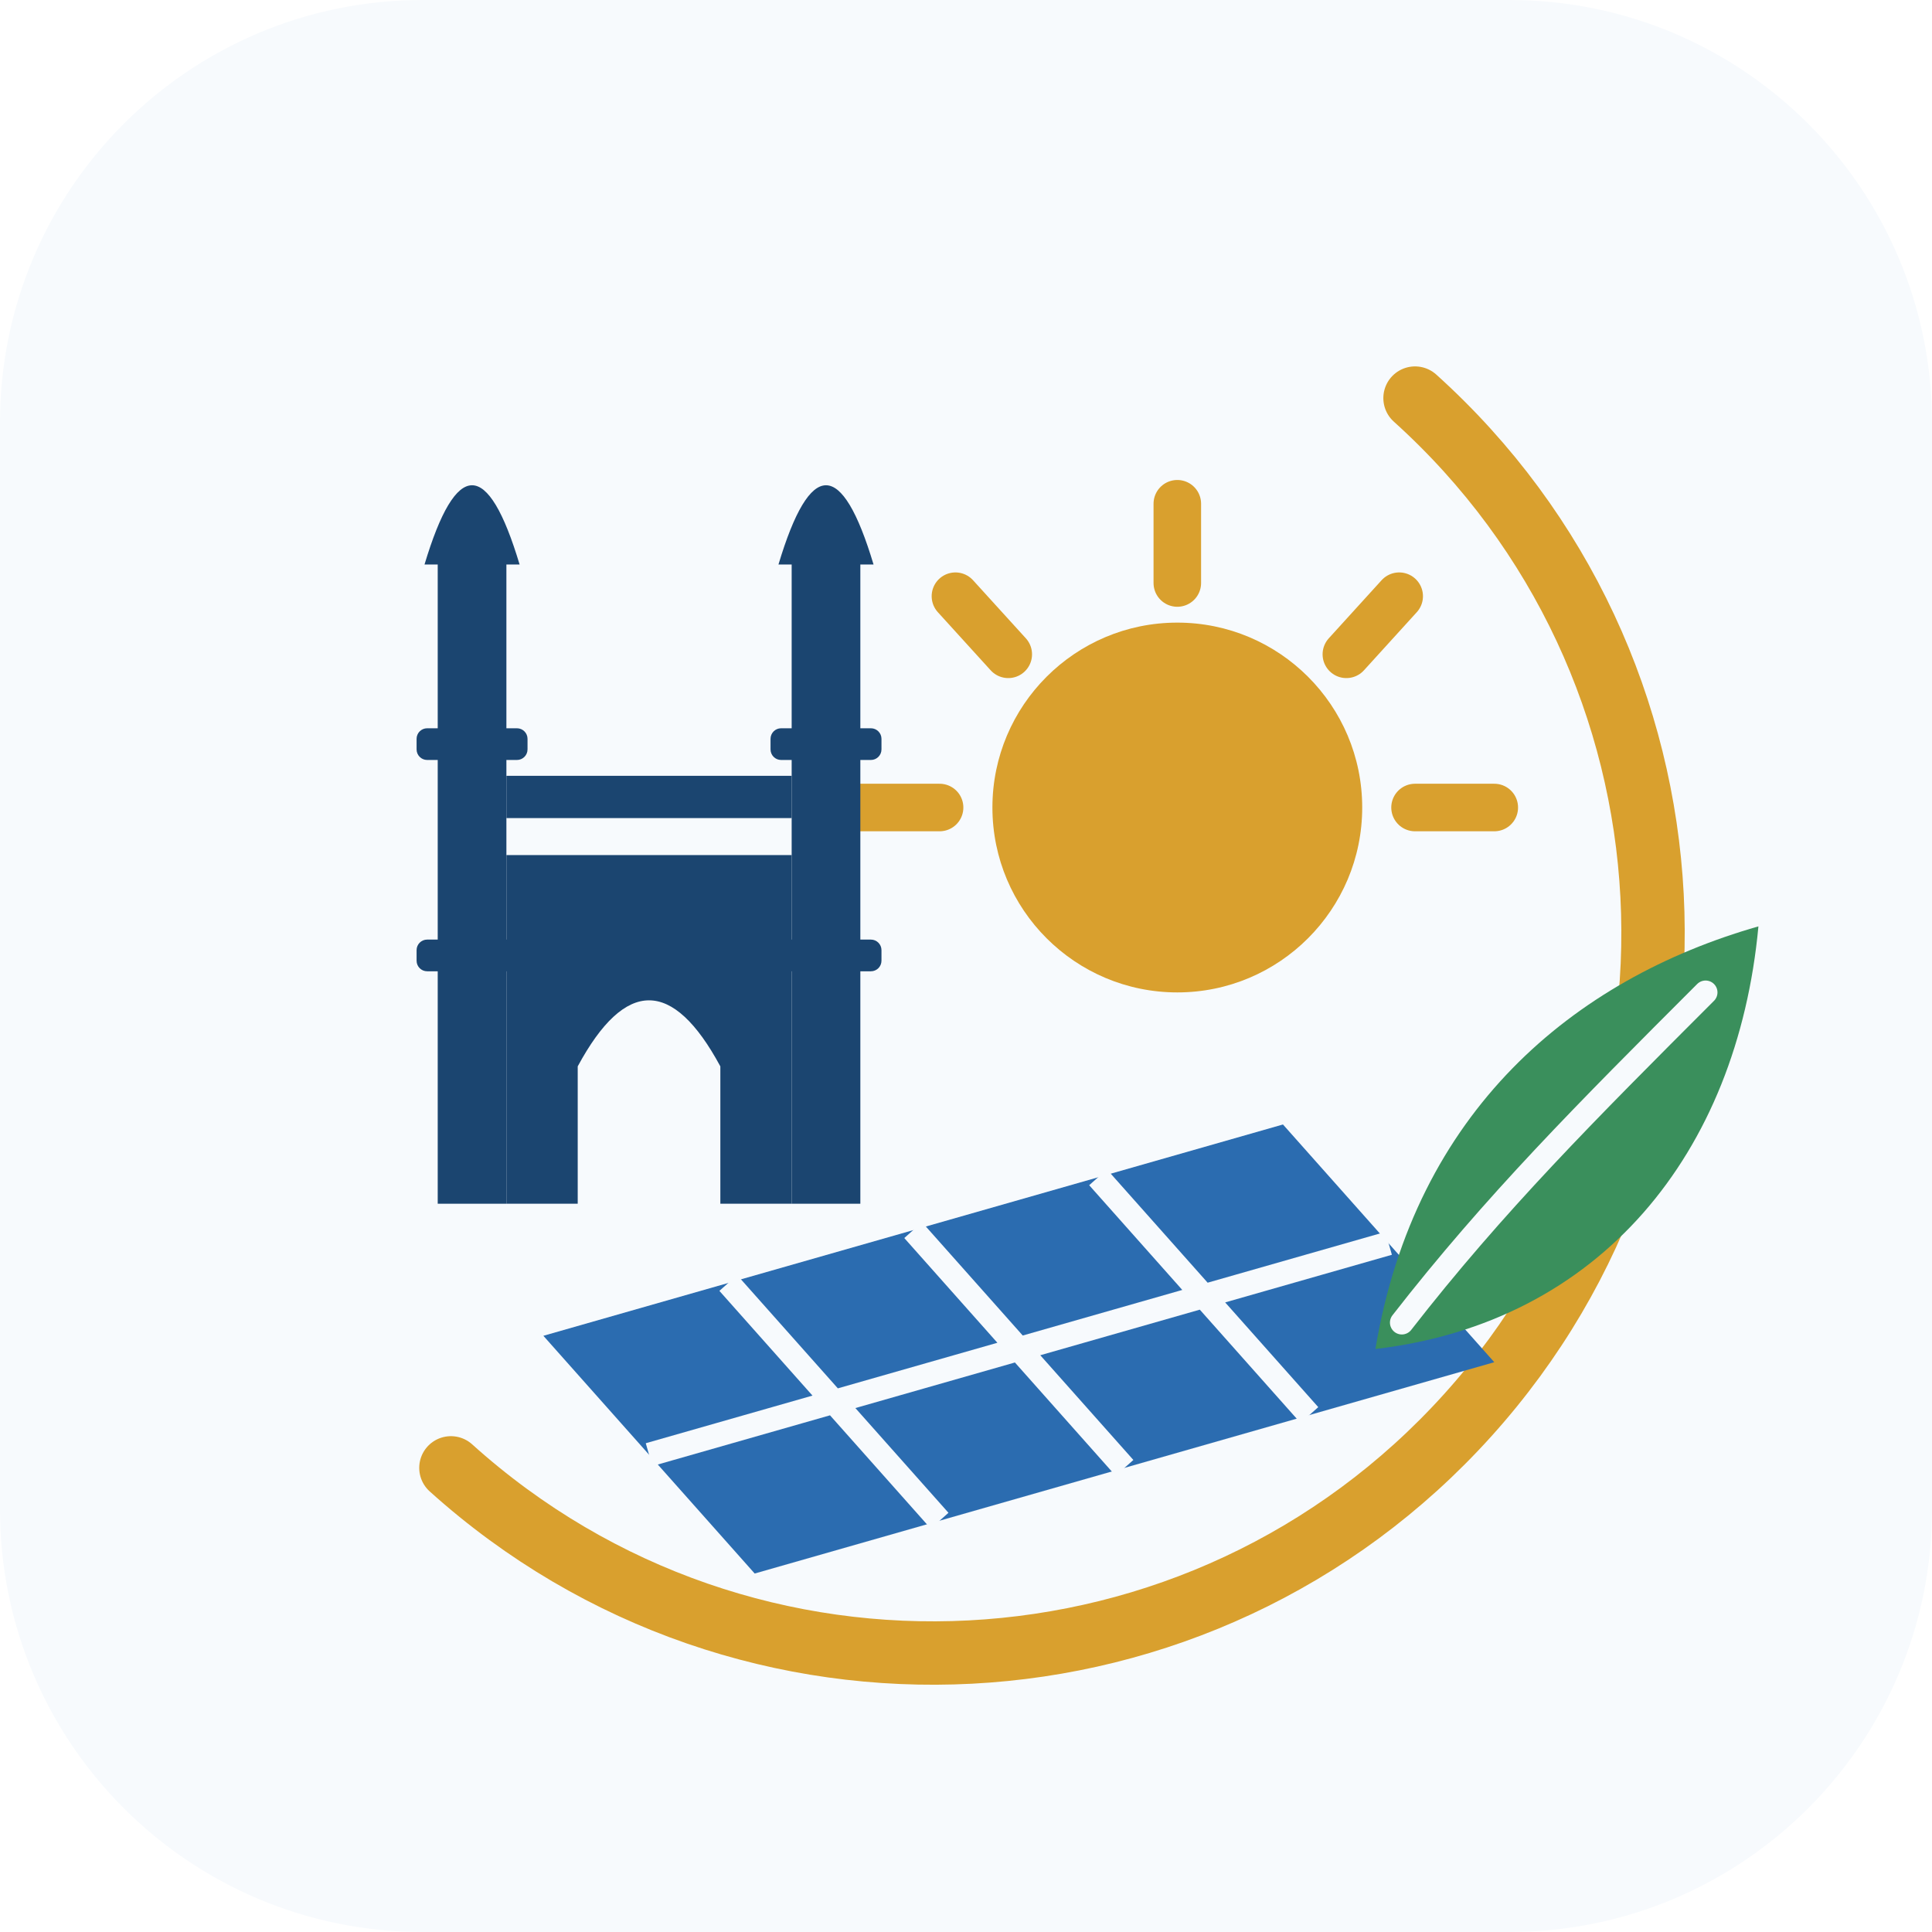
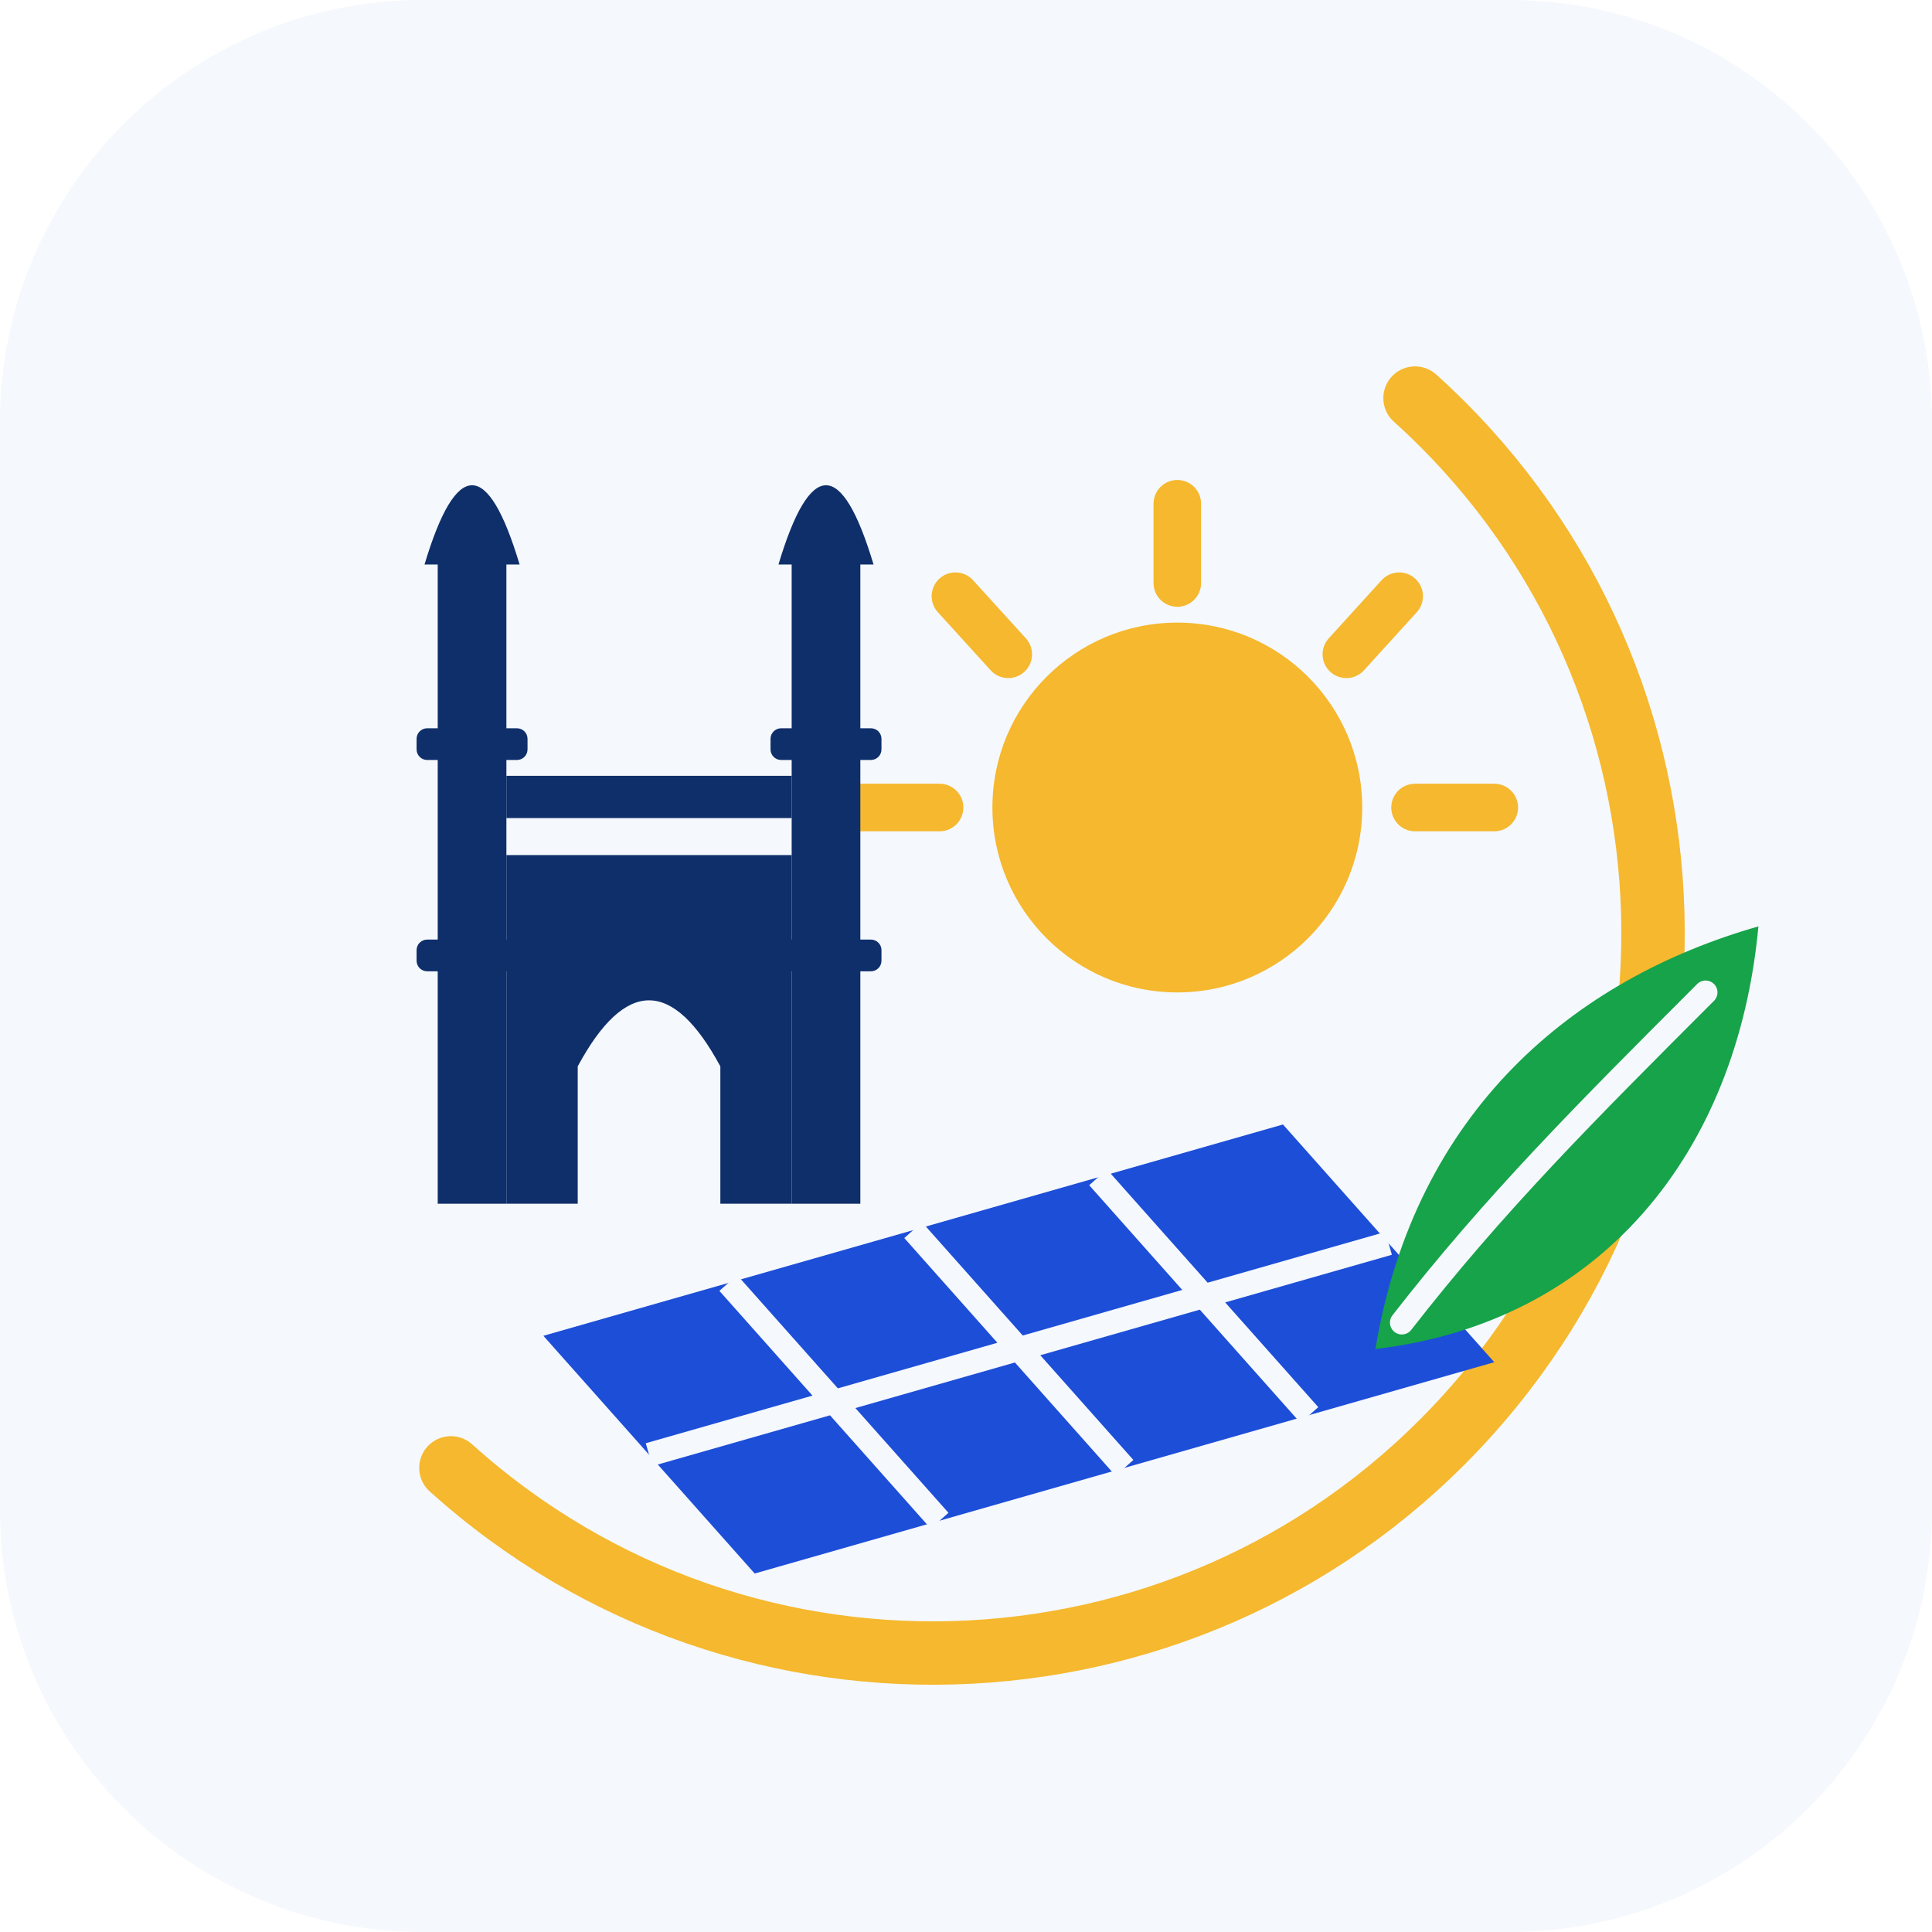
<svg xmlns="http://www.w3.org/2000/svg" viewBox="0 0 64 64">
-   <rect width="64" height="64" rx="14" fill="#F7FAFD" />
+   <rect width="64" height="64" rx="14" fill="#F5F8FC" />
  <g transform="translate(4 4) scale(0.875)">
-     <path d="M49 10.5A27 27 0 1 1 12.5 51" fill="none" stroke="#D9A02E" stroke-width="2.4" stroke-linecap="round" />
-     <circle cx="40" cy="26" r="7" fill="#D9A02E" />
-     <path d="M40 14.5v3M31.6 18l2 2.2M48.4 18l-2 2.2M28 26h3M49 26h3" stroke="#D9A02E" stroke-width="1.8" stroke-linecap="round" />
-     <g fill="#1B4570">
+     <path d="M49 10.5A27 27 0 1 1 12.5 51" fill="none" stroke="#F5B82E" stroke-width="2.4" stroke-linecap="round" />
+     <circle cx="40" cy="26" r="7" fill="#F5B82E" />
+     <path d="M40 14.5v3M31.6 18l2 2.2M48.4 18l-2 2.2M28 26h3M49 26h3" stroke="#F5B82E" stroke-width="1.8" stroke-linecap="round" />
+     <g fill="#0F2F6B">
      <rect x="12" y="16.5" width="2.6" height="24.5" />
      <rect x="25.4" y="16.5" width="2.6" height="24.5" />
      <rect x="11.2" y="23" width="4.2" height="1.2" rx="0.4" />
      <rect x="24.6" y="23" width="4.2" height="1.2" rx="0.4" />
      <rect x="11.2" y="31" width="4.2" height="1.2" rx="0.4" />
      <rect x="24.6" y="31" width="4.2" height="1.2" rx="0.4" />
      <path d="M11.5 16.8Q13.3 10.8 15.1 16.8zM24.9 16.8Q26.7 10.8 28.5 16.8z" />
      <path d="M14.6 41V27.8h10.8V41h-2.7v-5.2Q20 30.8 17.3 35.8V41z" />
      <rect x="14.6" y="24.8" width="10.8" height="1.6" />
    </g>
-     <path d="M16 46l28-8 8 9-28 8z" fill="#2B6CB0" />
-     <path d="M23 44l8 9M30 42l8 9M37 40l8 9M20 50.5l28-8" stroke="#F7FAFD" stroke-width="0.9" />
-     <path d="M47.5 46.5C49 37.5 55 32.5 62 30.5c-.8 8.6-6 15-14.5 16z" fill="#3A8F5C" />
-     <path d="M48.5 45.5c3.5-4.5 7-8 11.5-12.5" fill="none" stroke="#F7FAFD" stroke-width="0.9" stroke-linecap="round" />
+     <path d="M16 46l28-8 8 9-28 8z" fill="#1D4ED8" />
+     <path d="M23 44l8 9M30 42l8 9M37 40l8 9M20 50.5l28-8" stroke="#F5F8FC" stroke-width="0.9" />
+     <path d="M47.5 46.5C49 37.5 55 32.5 62 30.5c-.8 8.6-6 15-14.5 16z" fill="#16A34A" />
+     <path d="M48.5 45.5c3.5-4.5 7-8 11.5-12.5" fill="none" stroke="#F5F8FC" stroke-width="0.9" stroke-linecap="round" />
  </g>
</svg>
